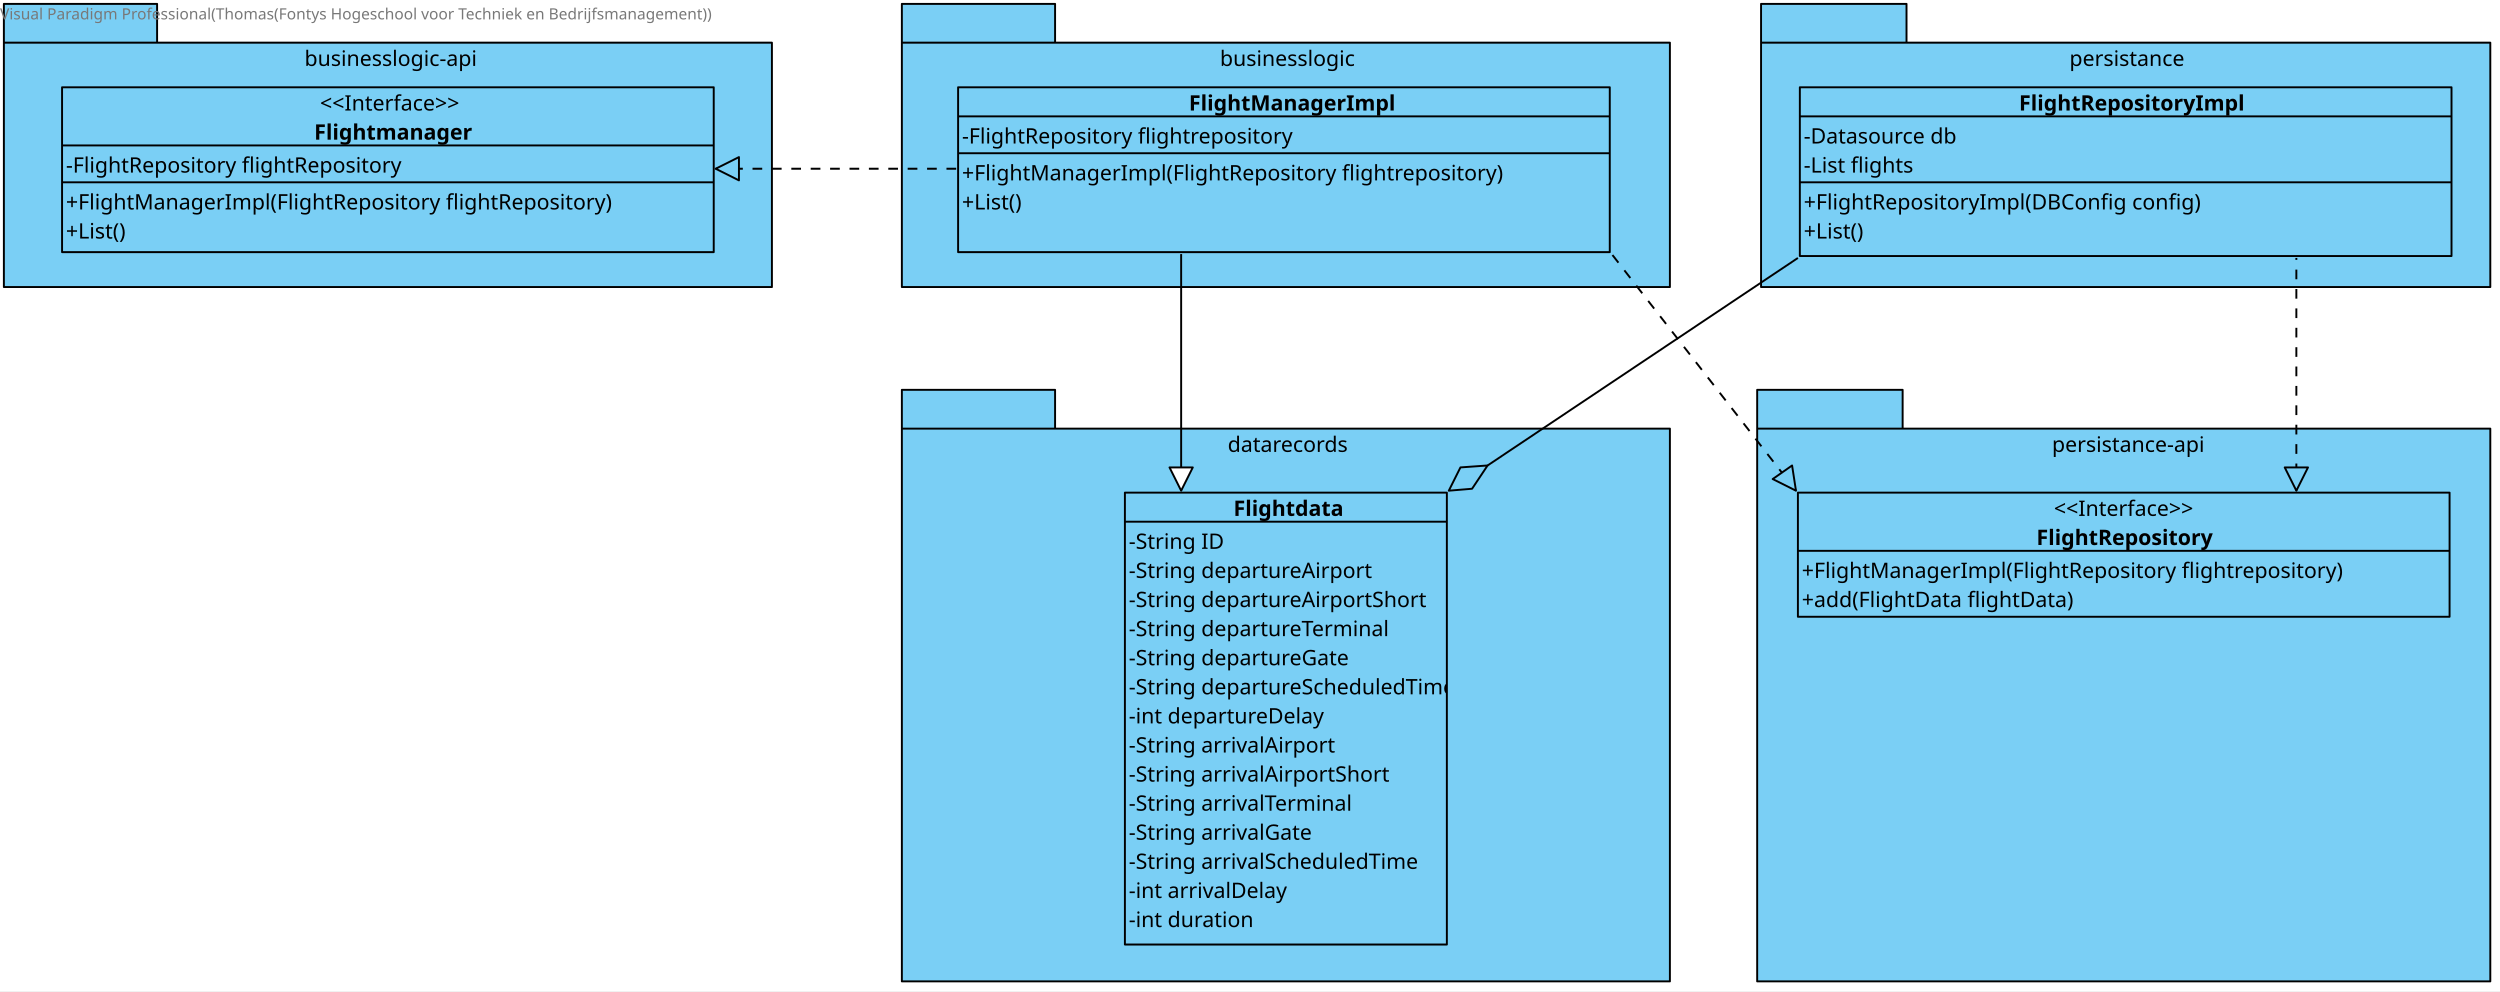
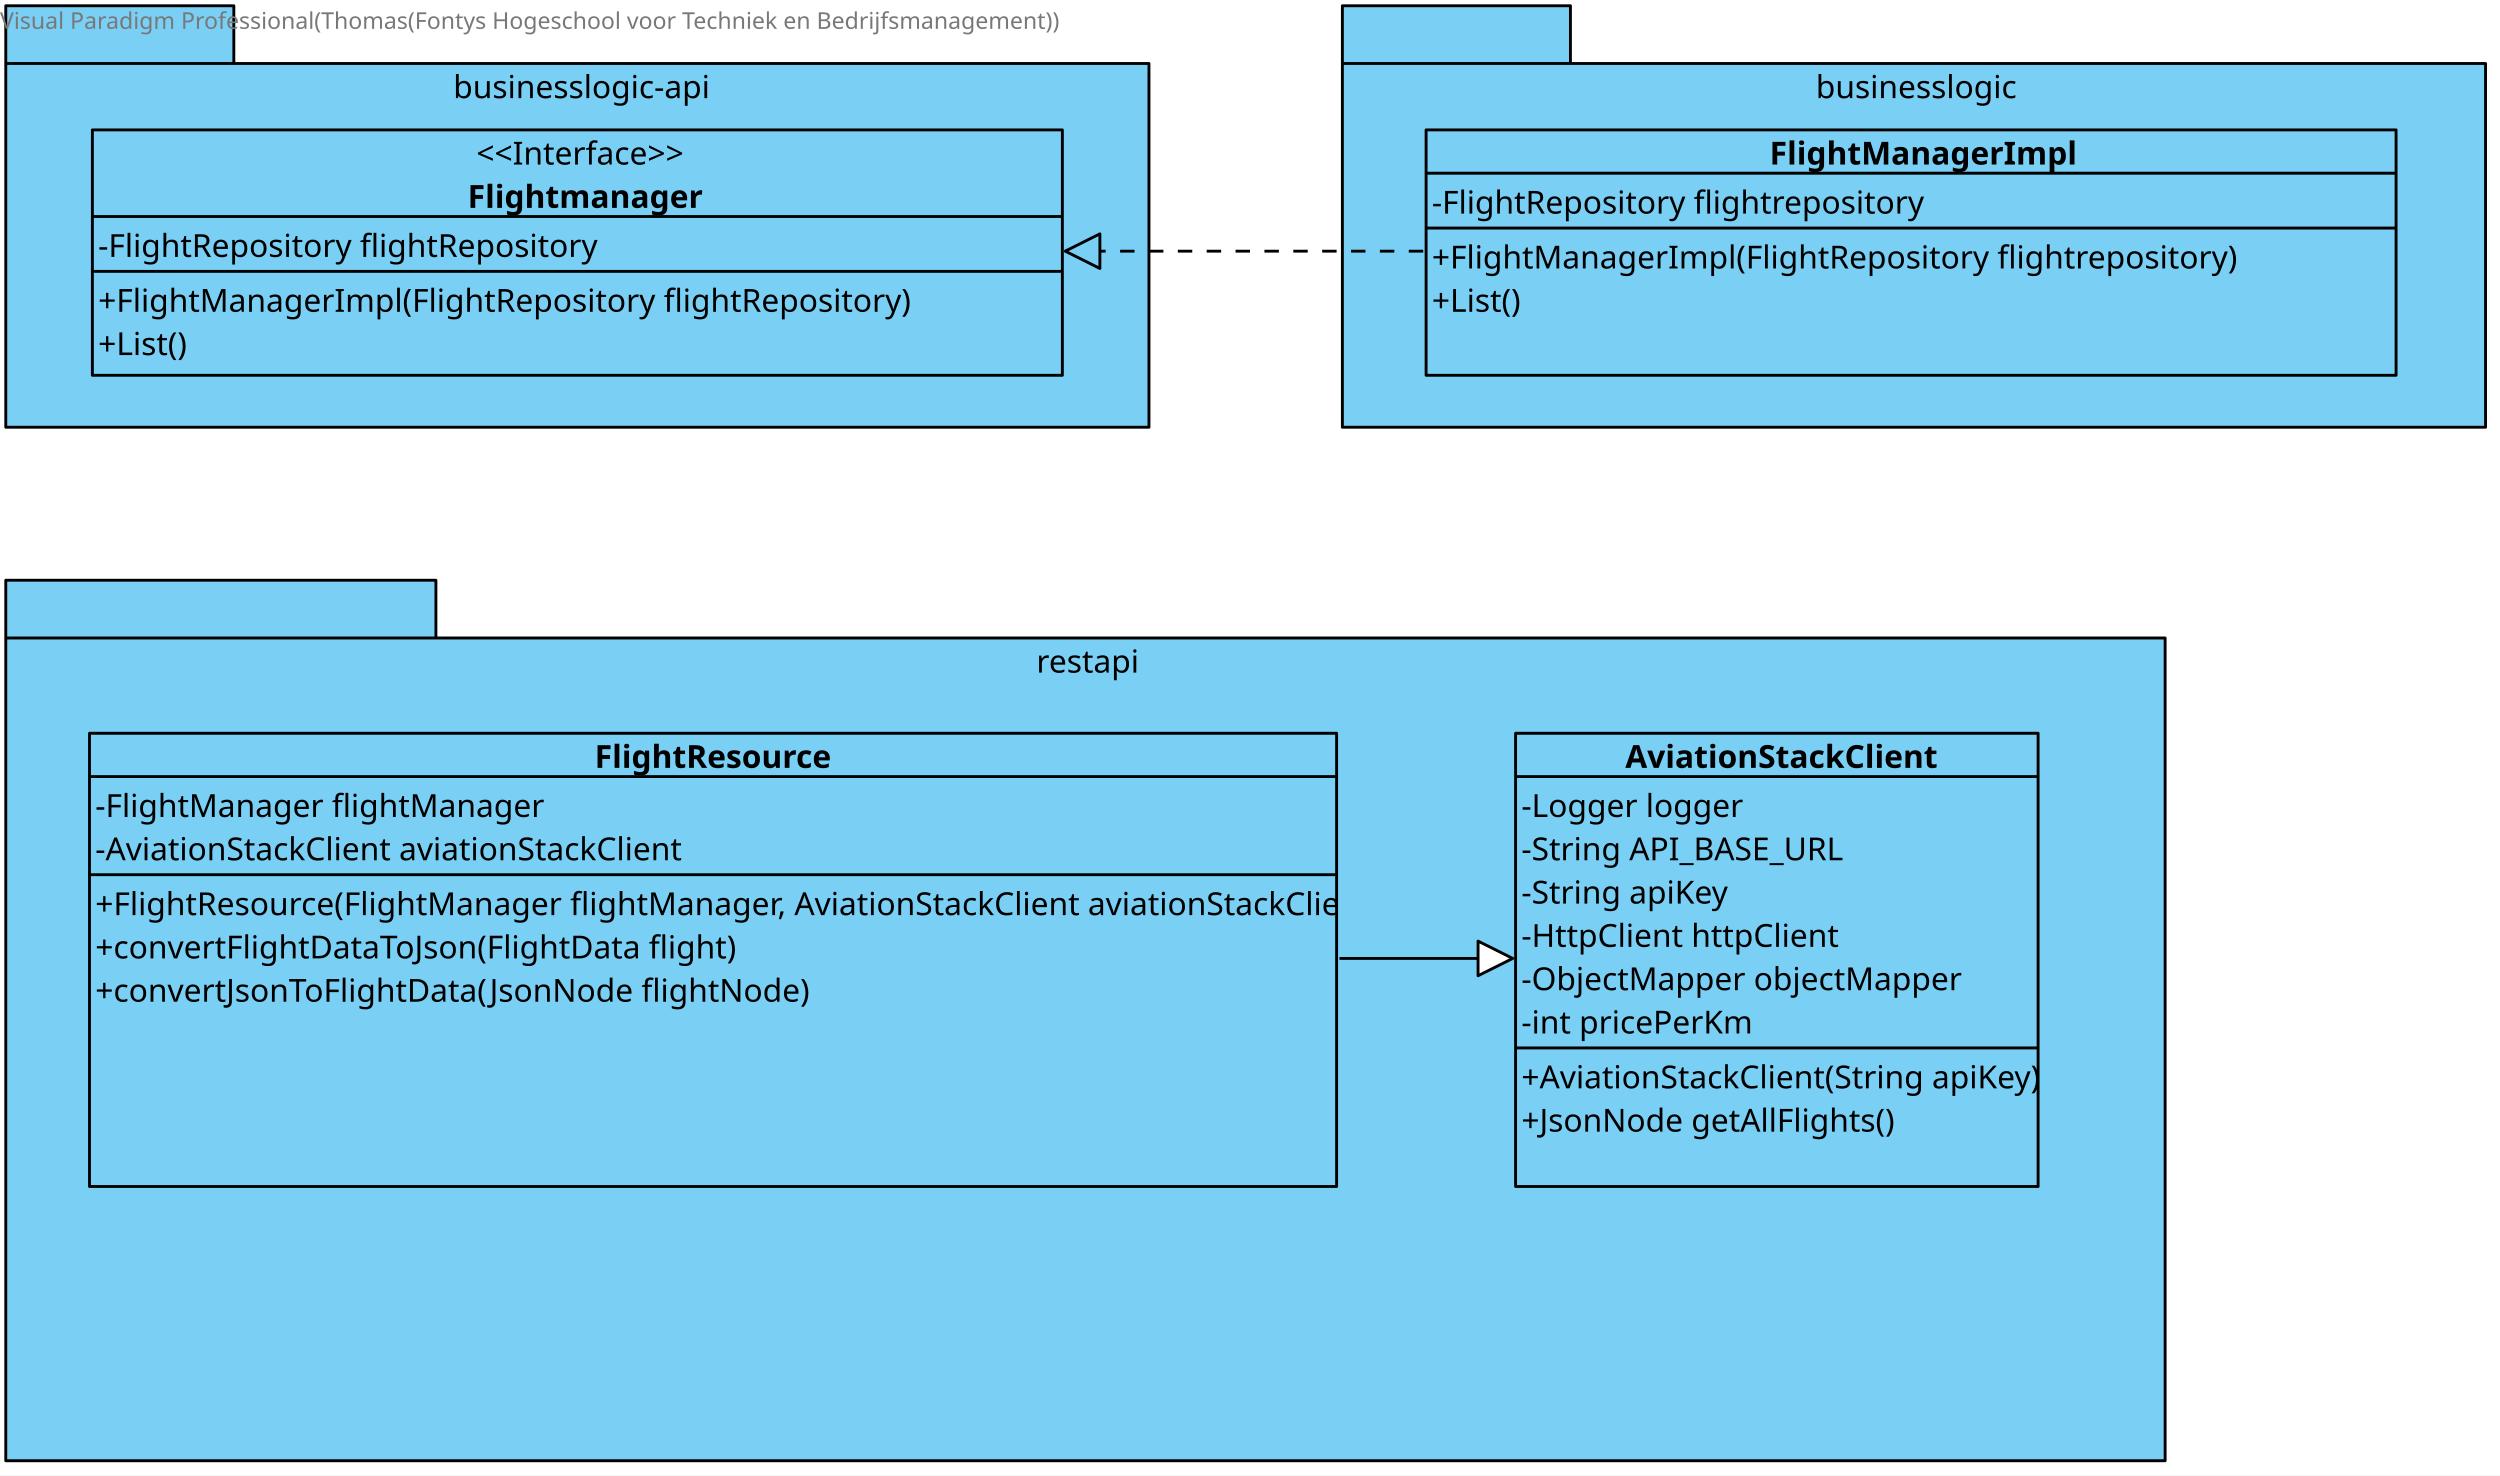
- <svg xmlns="http://www.w3.org/2000/svg" fill-opacity="0" color-rendering="auto" color-interpolation="auto" text-rendering="auto" stroke="rgb(0,0,0)" stroke-linecap="square" width="1289" stroke-miterlimit="10" shape-rendering="auto" stroke-opacity="0" fill="rgb(0,0,0)" stroke-dasharray="none" font-weight="normal" stroke-width="1" height="511" font-family="'Dialog'" font-style="normal" stroke-linejoin="miter" font-size="12px" stroke-dashoffset="0" image-rendering="auto">
+ <svg xmlns="http://www.w3.org/2000/svg" fill-opacity="0" color-rendering="auto" color-interpolation="auto" text-rendering="auto" stroke="rgb(0,0,0)" stroke-linecap="square" width="866" stroke-miterlimit="10" shape-rendering="auto" stroke-opacity="0" fill="rgb(0,0,0)" stroke-dasharray="none" font-weight="normal" stroke-width="1" height="511" font-family="'Dialog'" font-style="normal" stroke-linejoin="miter" font-size="12px" stroke-dashoffset="0" image-rendering="auto">
  <defs id="genericDefs" />
  <g>
    <defs id="defs1">
      <clipPath clipPathUnits="userSpaceOnUse" id="clipPath1">
        <path d="M-7 -7 L408 -7 L408 158 L-7 158 L-7 -7 Z" />
      </clipPath>
      <clipPath clipPathUnits="userSpaceOnUse" id="clipPath2">
        <path d="M0 0 L0 127 L397 127 L397 0 Z" />
      </clipPath>
      <clipPath clipPathUnits="userSpaceOnUse" id="clipPath3">
-         <path d="M-7 -7 L408 -7 L408 317 L-7 317 L-7 -7 Z" />
+         <path d="M-7 -7 L347 -7 L347 96 L-7 96 L-7 -7 Z" />
      </clipPath>
      <clipPath clipPathUnits="userSpaceOnUse" id="clipPath4">
-         <path d="M0 0 L0 286 L397 286 L397 0 Z" />
+         <path d="M0 0 L0 70 L336 70 L336 0 Z" />
      </clipPath>
      <clipPath clipPathUnits="userSpaceOnUse" id="clipPath5">
-         <path d="M-7 -7 L177 -7 L177 244 L-7 244 L-7 -7 Z" />
+         <path d="M0 0 L0 15 L336 15 L336 0 Z" />
      </clipPath>
      <clipPath clipPathUnits="userSpaceOnUse" id="clipPath6">
-         <path d="M0 0 L0 218 L166 218 L166 0 Z" />
+         <path d="M0 0 L0 55 L336 55 L336 0 Z" />
      </clipPath>
      <clipPath clipPathUnits="userSpaceOnUse" id="clipPath7">
-         <path d="M0 0 L0 15 L166 15 L166 0 Z" />
+         <path d="M0 0 L0 30 L336 30 L336 0 Z" />
      </clipPath>
      <clipPath clipPathUnits="userSpaceOnUse" id="clipPath8">
-         <path d="M-7 -7 L388 -7 L388 158 L-7 158 L-7 -7 Z" />
+         <path d="M-7 -7 L760 -7 L760 317 L-7 317 L-7 -7 Z" />
      </clipPath>
      <clipPath clipPathUnits="userSpaceOnUse" id="clipPath9">
-         <path d="M0 0 L0 127 L377 127 L377 0 Z" />
+         <path d="M0 0 L0 286 L749 286 L749 0 Z" />
      </clipPath>
      <clipPath clipPathUnits="userSpaceOnUse" id="clipPath10">
-         <path d="M-7 -7 L347 -7 L347 98 L-7 98 L-7 -7 Z" />
+         <path d="M-7 -7 L443 -7 L443 168 L-7 168 L-7 -7 Z" />
      </clipPath>
      <clipPath clipPathUnits="userSpaceOnUse" id="clipPath11">
-         <path d="M0 0 L0 72 L336 72 L336 0 Z" />
+         <path d="M0 0 L0 142 L432 142 L432 0 Z" />
      </clipPath>
      <clipPath clipPathUnits="userSpaceOnUse" id="clipPath12">
-         <path d="M0 0 L0 15 L336 15 L336 0 Z" />
+         <path d="M0 0 L0 15 L432 15 L432 0 Z" />
      </clipPath>
      <clipPath clipPathUnits="userSpaceOnUse" id="clipPath13">
-         <path d="M-7 -7 L347 -7 L347 96 L-7 96 L-7 -7 Z" />
+         <path d="M-7 -7 L192 -7 L192 168 L-7 168 L-7 -7 Z" />
      </clipPath>
      <clipPath clipPathUnits="userSpaceOnUse" id="clipPath14">
-         <path d="M0 0 L0 70 L336 70 L336 0 Z" />
+         <path d="M0 0 L0 142 L181 142 L181 0 Z" />
      </clipPath>
      <clipPath clipPathUnits="userSpaceOnUse" id="clipPath15">
-         <path d="M-7 -7 L390 -7 L390 317 L-7 317 L-7 -7 Z" />
+         <path d="M0 0 L0 15 L181 15 L181 0 Z" />
      </clipPath>
      <clipPath clipPathUnits="userSpaceOnUse" id="clipPath16">
-         <path d="M0 0 L0 286 L379 286 L379 0 Z" />
+         <path d="M0 0 L228 0 L228 104 L0 104 L0 0 Z" />
      </clipPath>
      <clipPath clipPathUnits="userSpaceOnUse" id="clipPath17">
-         <path d="M-7 -7 L347 -7 L347 75 L-7 75 L-7 -7 Z" />
+         <path d="M0 0 L0 104 L228 104 L228 0 Z" />
      </clipPath>
      <clipPath clipPathUnits="userSpaceOnUse" id="clipPath18">
-         <path d="M0 0 L0 34 L336 34 L336 0 Z" />
+         <path d="M0 0 L164 0 L164 104 L0 104 L0 0 Z" />
      </clipPath>
      <clipPath clipPathUnits="userSpaceOnUse" id="clipPath19">
-         <path d="M0 0 L0 30 L336 30 L336 0 Z" />
-       </clipPath>
-       <clipPath clipPathUnits="userSpaceOnUse" id="clipPath20">
-         <path d="M0 0 L0 55 L336 55 L336 0 Z" />
-       </clipPath>
-       <clipPath clipPathUnits="userSpaceOnUse" id="clipPath21">
-         <path d="M0 0 L199 0 L199 226 L0 226 L0 0 Z" />
-       </clipPath>
-       <clipPath clipPathUnits="userSpaceOnUse" id="clipPath22">
-         <path d="M0 0 L0 226 L199 226 L199 0 Z" />
-       </clipPath>
-       <clipPath clipPathUnits="userSpaceOnUse" id="clipPath23">
-         <path d="M0 0 L104 0 L104 226 L0 226 L0 0 Z" />
-       </clipPath>
-       <clipPath clipPathUnits="userSpaceOnUse" id="clipPath24">
-         <path d="M0 0 L0 226 L104 226 L104 0 Z" />
-       </clipPath>
-       <clipPath clipPathUnits="userSpaceOnUse" id="clipPath25">
-         <path d="M0 0 L284 0 L284 224 L0 224 L0 0 Z" />
-       </clipPath>
-       <clipPath clipPathUnits="userSpaceOnUse" id="clipPath26">
-         <path d="M0 0 L0 224 L284 224 L284 0 Z" />
-       </clipPath>
-       <clipPath clipPathUnits="userSpaceOnUse" id="clipPath27">
-         <path d="M0 0 L104 0 L104 224 L0 224 L0 0 Z" />
-       </clipPath>
-       <clipPath clipPathUnits="userSpaceOnUse" id="clipPath28">
-         <path d="M0 0 L0 224 L104 224 L104 0 Z" />
-       </clipPath>
-       <clipPath clipPathUnits="userSpaceOnUse" id="clipPath29">
-         <path d="M0 0 L228 0 L228 104 L0 104 L0 0 Z" />
-       </clipPath>
-       <clipPath clipPathUnits="userSpaceOnUse" id="clipPath30">
-         <path d="M0 0 L0 104 L228 104 L228 0 Z" />
+         <path d="M0 0 L0 104 L164 104 L164 0 Z" />
      </clipPath>
    </defs>
    <g fill="white" text-rendering="geometricPrecision" fill-opacity="1" stroke-opacity="1" stroke="white">
-       <rect x="0" width="1289" height="511" y="0" stroke="none" />
+       <rect x="0" width="866" height="511" y="0" stroke="none" />
    </g>
    <g font-size="11px" transform="translate(465,2)" fill-opacity="1" fill="rgb(122,207,245)" text-rendering="geometricPrecision" image-rendering="optimizeQuality" font-family="sans-serif" stroke="rgb(122,207,245)" stroke-opacity="1">
      <rect x="0" width="79" height="20" y="0" clip-path="url(#clipPath1)" stroke="none" />
      <rect x="0" width="396" height="126" y="20" clip-path="url(#clipPath1)" stroke="none" />
    </g>
    <g stroke-linecap="butt" font-size="11px" transform="translate(465,2)" fill-opacity="1" fill="black" text-rendering="geometricPrecision" image-rendering="optimizeQuality" font-family="sans-serif" stroke-linejoin="round" stroke="black" stroke-opacity="1" stroke-miterlimit="0">
      <path fill="none" d="M0 20 L396 20 L396 146 L0 146 L0 0 L79 0 L79 20" clip-path="url(#clipPath1)" />
    </g>
    <g font-size="11px" transform="translate(465,22)" fill-opacity="1" fill="black" text-rendering="geometricPrecision" image-rendering="optimizeQuality" font-family="sans-serif" stroke="black" stroke-opacity="1">
      <text x="164" xml:space="preserve" y="12" clip-path="url(#clipPath2)" stroke="none">businesslogic</text>
    </g>
-     <g font-size="11px" transform="translate(465,201)" fill-opacity="1" fill="rgb(122,207,245)" text-rendering="geometricPrecision" image-rendering="optimizeQuality" font-family="sans-serif" stroke="rgb(122,207,245)" stroke-opacity="1">
-       <rect x="0" width="79" height="20" y="0" clip-path="url(#clipPath3)" stroke="none" />
-       <rect x="0" width="396" height="285" y="20" clip-path="url(#clipPath3)" stroke="none" />
-     </g>
-     <g stroke-linecap="butt" font-size="11px" transform="translate(465,201)" fill-opacity="1" fill="black" text-rendering="geometricPrecision" image-rendering="optimizeQuality" font-family="sans-serif" stroke-linejoin="round" stroke="black" stroke-opacity="1" stroke-miterlimit="0">
-       <path fill="none" d="M0 20 L396 20 L396 305 L0 305 L0 0 L79 0 L79 20" clip-path="url(#clipPath3)" />
-     </g>
-     <g font-size="11px" transform="translate(465,221)" fill-opacity="1" fill="black" text-rendering="geometricPrecision" image-rendering="optimizeQuality" font-family="sans-serif" stroke="black" stroke-opacity="1">
-       <text x="168" xml:space="preserve" y="12" clip-path="url(#clipPath4)" stroke="none">datarecords</text>
-     </g>
-     <g font-size="11px" transform="translate(580,254)" fill-opacity="1" fill="rgb(122,207,245)" text-rendering="geometricPrecision" image-rendering="optimizeQuality" font-family="sans-serif" stroke="rgb(122,207,245)" font-weight="bold" stroke-opacity="1">
-       <rect x="0" width="166" height="233" y="0" clip-path="url(#clipPath5)" stroke="none" />
-     </g>
-     <g fill-opacity="1" text-rendering="geometricPrecision" stroke="black" stroke-linecap="butt" transform="translate(580,254)" stroke-miterlimit="0" stroke-opacity="1" fill="black" font-weight="bold" font-family="sans-serif" stroke-linejoin="round" font-size="11px" image-rendering="optimizeQuality">
-       <rect fill="none" x="0" width="166" height="233" y="0" clip-path="url(#clipPath5)" />
-       <line y2="15" fill="none" x1="0" clip-path="url(#clipPath5)" x2="166" y1="15" />
-     </g>
-     <g font-size="11px" transform="matrix(1,0,0,1,580,269)" fill-opacity="1" fill="black" text-rendering="geometricPrecision" image-rendering="optimizeQuality" font-family="sans-serif" stroke="black" stroke-opacity="1">
-       <text x="2" xml:space="preserve" y="14" clip-path="url(#clipPath6)" stroke="none">-String ID</text>
-     </g>
-     <g font-size="11px" transform="matrix(1,0,0,1,580,269)" fill-opacity="1" fill="black" text-rendering="geometricPrecision" image-rendering="optimizeQuality" font-family="sans-serif" stroke="black" stroke-opacity="1">
-       <text x="2" xml:space="preserve" y="29" clip-path="url(#clipPath6)" stroke="none">-String departureAirport</text>
-     </g>
-     <g font-size="11px" transform="matrix(1,0,0,1,580,269)" fill-opacity="1" fill="black" text-rendering="geometricPrecision" image-rendering="optimizeQuality" font-family="sans-serif" stroke="black" stroke-opacity="1">
-       <text x="2" xml:space="preserve" y="44" clip-path="url(#clipPath6)" stroke="none">-String departureAirportShort</text>
-     </g>
-     <g font-size="11px" transform="matrix(1,0,0,1,580,269)" fill-opacity="1" fill="black" text-rendering="geometricPrecision" image-rendering="optimizeQuality" font-family="sans-serif" stroke="black" stroke-opacity="1">
-       <text x="2" xml:space="preserve" y="59" clip-path="url(#clipPath6)" stroke="none">-String departureTerminal</text>
-     </g>
-     <g font-size="11px" transform="matrix(1,0,0,1,580,269)" fill-opacity="1" fill="black" text-rendering="geometricPrecision" image-rendering="optimizeQuality" font-family="sans-serif" stroke="black" stroke-opacity="1">
-       <text x="2" xml:space="preserve" y="74" clip-path="url(#clipPath6)" stroke="none">-String departureGate</text>
-     </g>
-     <g font-size="11px" transform="matrix(1,0,0,1,580,269)" fill-opacity="1" fill="black" text-rendering="geometricPrecision" image-rendering="optimizeQuality" font-family="sans-serif" stroke="black" stroke-opacity="1">
-       <text x="2" xml:space="preserve" y="89" clip-path="url(#clipPath6)" stroke="none">-String departureScheduledTime</text>
-     </g>
-     <g font-size="11px" transform="matrix(1,0,0,1,580,269)" fill-opacity="1" fill="black" text-rendering="geometricPrecision" image-rendering="optimizeQuality" font-family="sans-serif" stroke="black" stroke-opacity="1">
-       <text x="2" xml:space="preserve" y="104" clip-path="url(#clipPath6)" stroke="none">-int departureDelay</text>
-     </g>
-     <g font-size="11px" transform="matrix(1,0,0,1,580,269)" fill-opacity="1" fill="black" text-rendering="geometricPrecision" image-rendering="optimizeQuality" font-family="sans-serif" stroke="black" stroke-opacity="1">
-       <text x="2" xml:space="preserve" y="119" clip-path="url(#clipPath6)" stroke="none">-String arrivalAirport</text>
-     </g>
-     <g font-size="11px" transform="matrix(1,0,0,1,580,269)" fill-opacity="1" fill="black" text-rendering="geometricPrecision" image-rendering="optimizeQuality" font-family="sans-serif" stroke="black" stroke-opacity="1">
-       <text x="2" xml:space="preserve" y="134" clip-path="url(#clipPath6)" stroke="none">-String arrivalAirportShort</text>
-     </g>
-     <g font-size="11px" transform="matrix(1,0,0,1,580,269)" fill-opacity="1" fill="black" text-rendering="geometricPrecision" image-rendering="optimizeQuality" font-family="sans-serif" stroke="black" stroke-opacity="1">
-       <text x="2" xml:space="preserve" y="149" clip-path="url(#clipPath6)" stroke="none">-String arrivalTerminal</text>
-     </g>
-     <g font-size="11px" transform="matrix(1,0,0,1,580,269)" fill-opacity="1" fill="black" text-rendering="geometricPrecision" image-rendering="optimizeQuality" font-family="sans-serif" stroke="black" stroke-opacity="1">
-       <text x="2" xml:space="preserve" y="164" clip-path="url(#clipPath6)" stroke="none">-String arrivalGate</text>
-     </g>
-     <g font-size="11px" transform="matrix(1,0,0,1,580,269)" fill-opacity="1" fill="black" text-rendering="geometricPrecision" image-rendering="optimizeQuality" font-family="sans-serif" stroke="black" stroke-opacity="1">
-       <text x="2" xml:space="preserve" y="179" clip-path="url(#clipPath6)" stroke="none">-String arrivalScheduledTime</text>
-     </g>
-     <g font-size="11px" transform="matrix(1,0,0,1,580,269)" fill-opacity="1" fill="black" text-rendering="geometricPrecision" image-rendering="optimizeQuality" font-family="sans-serif" stroke="black" stroke-opacity="1">
-       <text x="2" xml:space="preserve" y="194" clip-path="url(#clipPath6)" stroke="none">-int arrivalDelay</text>
-     </g>
-     <g font-size="11px" transform="matrix(1,0,0,1,580,269)" fill-opacity="1" fill="black" text-rendering="geometricPrecision" image-rendering="optimizeQuality" font-family="sans-serif" stroke="black" stroke-opacity="1">
-       <text x="2" xml:space="preserve" y="209" clip-path="url(#clipPath6)" stroke="none">-int duration</text>
-     </g>
-     <g font-size="11px" transform="translate(580,254)" fill-opacity="1" fill="black" text-rendering="geometricPrecision" image-rendering="optimizeQuality" font-family="sans-serif" stroke="black" font-weight="bold" stroke-opacity="1">
-       <text x="56" xml:space="preserve" y="12" clip-path="url(#clipPath7)" stroke="none">Flightdata</text>
-     </g>
-     <g font-size="11px" transform="translate(908,2)" fill-opacity="1" fill="rgb(122,207,245)" text-rendering="geometricPrecision" image-rendering="optimizeQuality" font-family="sans-serif" stroke="rgb(122,207,245)" stroke-opacity="1">
-       <rect x="0" width="75" height="20" y="0" clip-path="url(#clipPath8)" stroke="none" />
-       <rect x="0" width="376" height="126" y="20" clip-path="url(#clipPath8)" stroke="none" />
-     </g>
-     <g stroke-linecap="butt" font-size="11px" transform="translate(908,2)" fill-opacity="1" fill="black" text-rendering="geometricPrecision" image-rendering="optimizeQuality" font-family="sans-serif" stroke-linejoin="round" stroke="black" stroke-opacity="1" stroke-miterlimit="0">
-       <path fill="none" d="M0 20 L376 20 L376 146 L0 146 L0 0 L75 0 L75 20" clip-path="url(#clipPath8)" />
-     </g>
-     <g font-size="11px" transform="translate(908,22)" fill-opacity="1" fill="black" text-rendering="geometricPrecision" image-rendering="optimizeQuality" font-family="sans-serif" stroke="black" stroke-opacity="1">
-       <text x="159" xml:space="preserve" y="12" clip-path="url(#clipPath9)" stroke="none">persistance</text>
-     </g>
-     <g font-size="11px" transform="translate(928,45)" fill-opacity="1" fill="rgb(122,207,245)" text-rendering="geometricPrecision" image-rendering="optimizeQuality" font-family="sans-serif" stroke="rgb(122,207,245)" font-weight="bold" stroke-opacity="1">
-       <rect x="0" width="336" height="87" y="0" clip-path="url(#clipPath10)" stroke="none" />
-     </g>
-     <g fill-opacity="1" text-rendering="geometricPrecision" stroke="black" stroke-linecap="butt" transform="translate(928,45)" stroke-miterlimit="0" stroke-opacity="1" fill="black" font-weight="bold" font-family="sans-serif" stroke-linejoin="round" font-size="11px" image-rendering="optimizeQuality">
-       <rect fill="none" x="0" width="336" height="87" y="0" clip-path="url(#clipPath10)" />
-       <line y2="15" fill="none" x1="0" clip-path="url(#clipPath10)" x2="336" y1="15" />
-     </g>
-     <g font-size="11px" transform="matrix(1,0,0,1,928,60)" fill-opacity="1" fill="black" text-rendering="geometricPrecision" image-rendering="optimizeQuality" font-family="sans-serif" stroke="black" stroke-opacity="1">
-       <text x="2" xml:space="preserve" y="14" clip-path="url(#clipPath11)" stroke="none">-Datasource db</text>
-     </g>
-     <g font-size="11px" transform="matrix(1,0,0,1,928,60)" fill-opacity="1" fill="black" text-rendering="geometricPrecision" image-rendering="optimizeQuality" font-family="sans-serif" stroke="black" stroke-opacity="1">
-       <text x="2" xml:space="preserve" y="29" clip-path="url(#clipPath11)" stroke="none">-List flights</text>
-       <line stroke-linecap="butt" clip-path="url(#clipPath11)" fill="none" x1="0" x2="336" y1="34" y2="34" stroke-linejoin="bevel" stroke-miterlimit="0" />
-     </g>
-     <g font-size="11px" transform="matrix(1,0,0,1,928,60)" fill-opacity="1" fill="black" text-rendering="geometricPrecision" image-rendering="optimizeQuality" font-family="sans-serif" stroke="black" stroke-opacity="1">
-       <text x="2" xml:space="preserve" y="48" clip-path="url(#clipPath11)" stroke="none">+FlightRepositoryImpl(DBConfig config)</text>
-     </g>
-     <g font-size="11px" transform="matrix(1,0,0,1,928,60)" fill-opacity="1" fill="black" text-rendering="geometricPrecision" image-rendering="optimizeQuality" font-family="sans-serif" stroke="black" stroke-opacity="1">
-       <text x="2" xml:space="preserve" y="63" clip-path="url(#clipPath11)" stroke="none">+List()</text>
-     </g>
-     <g font-size="11px" transform="translate(928,45)" fill-opacity="1" fill="black" text-rendering="geometricPrecision" image-rendering="optimizeQuality" font-family="sans-serif" stroke="black" font-weight="bold" stroke-opacity="1">
-       <text x="113" xml:space="preserve" y="12" clip-path="url(#clipPath12)" stroke="none">FlightRepositoryImpl</text>
-     </g>
    <g font-size="11px" transform="translate(494,45)" fill-opacity="1" fill="rgb(122,207,245)" text-rendering="geometricPrecision" image-rendering="optimizeQuality" font-family="sans-serif" stroke="rgb(122,207,245)" font-weight="bold" stroke-opacity="1">
-       <rect x="0" width="336" height="85" y="0" clip-path="url(#clipPath13)" stroke="none" />
+       <rect x="0" width="336" height="85" y="0" clip-path="url(#clipPath3)" stroke="none" />
    </g>
    <g fill-opacity="1" text-rendering="geometricPrecision" stroke="black" stroke-linecap="butt" transform="translate(494,45)" stroke-miterlimit="0" stroke-opacity="1" fill="black" font-weight="bold" font-family="sans-serif" stroke-linejoin="round" font-size="11px" image-rendering="optimizeQuality">
-       <rect fill="none" x="0" width="336" height="85" y="0" clip-path="url(#clipPath13)" />
-       <line y2="15" fill="none" x1="0" clip-path="url(#clipPath13)" x2="336" y1="15" />
+       <rect fill="none" x="0" width="336" height="85" y="0" clip-path="url(#clipPath3)" />
+       <line y2="15" fill="none" x1="0" clip-path="url(#clipPath3)" x2="336" y1="15" />
    </g>
    <g font-size="11px" transform="matrix(1,0,0,1,494,60)" fill-opacity="1" fill="black" text-rendering="geometricPrecision" image-rendering="optimizeQuality" font-family="sans-serif" stroke="black" stroke-opacity="1">
-       <text x="2" xml:space="preserve" y="14" clip-path="url(#clipPath14)" stroke="none">-FlightRepository flightrepository</text>
+       <text x="2" xml:space="preserve" y="14" clip-path="url(#clipPath4)" stroke="none">-FlightRepository flightrepository</text>
    </g>
    <g stroke-linecap="butt" font-size="11px" transform="matrix(1,0,0,1,494,60)" fill-opacity="1" fill="black" text-rendering="geometricPrecision" image-rendering="optimizeQuality" font-family="sans-serif" stroke-linejoin="bevel" stroke="black" stroke-opacity="1" stroke-miterlimit="0">
-       <line y2="19" fill="none" x1="0" clip-path="url(#clipPath14)" x2="336" y1="19" />
+       <line y2="19" fill="none" x1="0" clip-path="url(#clipPath4)" x2="336" y1="19" />
    </g>
    <g font-size="11px" transform="matrix(1,0,0,1,494,60)" fill-opacity="1" fill="black" text-rendering="geometricPrecision" image-rendering="optimizeQuality" font-family="sans-serif" stroke="black" stroke-opacity="1">
-       <text x="2" xml:space="preserve" y="33" clip-path="url(#clipPath14)" stroke="none">+FlightManagerImpl(FlightRepository flightrepository)</text>
+       <text x="2" xml:space="preserve" y="33" clip-path="url(#clipPath4)" stroke="none">+FlightManagerImpl(FlightRepository flightrepository)</text>
    </g>
    <g font-size="11px" transform="matrix(1,0,0,1,494,60)" fill-opacity="1" fill="black" text-rendering="geometricPrecision" image-rendering="optimizeQuality" font-family="sans-serif" stroke="black" stroke-opacity="1">
-       <text x="2" xml:space="preserve" y="48" clip-path="url(#clipPath14)" stroke="none">+List()</text>
+       <text x="2" xml:space="preserve" y="48" clip-path="url(#clipPath4)" stroke="none">+List()</text>
    </g>
    <g font-size="11px" transform="translate(494,45)" fill-opacity="1" fill="black" text-rendering="geometricPrecision" image-rendering="optimizeQuality" font-family="sans-serif" stroke="black" font-weight="bold" stroke-opacity="1">
-       <text x="119" xml:space="preserve" y="12" clip-path="url(#clipPath12)" stroke="none">FlightManagerImpl</text>
-     </g>
-     <g font-size="11px" transform="translate(906,201)" fill-opacity="1" fill="rgb(122,207,245)" text-rendering="geometricPrecision" image-rendering="optimizeQuality" font-family="sans-serif" stroke="rgb(122,207,245)" stroke-opacity="1">
-       <rect x="0" width="75" height="20" y="0" clip-path="url(#clipPath15)" stroke="none" />
-       <rect x="0" width="378" height="285" y="20" clip-path="url(#clipPath15)" stroke="none" />
-     </g>
-     <g stroke-linecap="butt" font-size="11px" transform="translate(906,201)" fill-opacity="1" fill="black" text-rendering="geometricPrecision" image-rendering="optimizeQuality" font-family="sans-serif" stroke-linejoin="round" stroke="black" stroke-opacity="1" stroke-miterlimit="0">
-       <path fill="none" d="M0 20 L378 20 L378 305 L0 305 L0 0 L75 0 L75 20" clip-path="url(#clipPath15)" />
-     </g>
-     <g font-size="11px" transform="translate(906,221)" fill-opacity="1" fill="black" text-rendering="geometricPrecision" image-rendering="optimizeQuality" font-family="sans-serif" stroke="black" stroke-opacity="1">
-       <text x="152" xml:space="preserve" y="12" clip-path="url(#clipPath16)" stroke="none">persistance-api</text>
-     </g>
-     <g font-size="11px" transform="translate(927,254)" fill-opacity="1" fill="rgb(122,207,245)" text-rendering="geometricPrecision" image-rendering="optimizeQuality" font-family="sans-serif" stroke="rgb(122,207,245)" font-weight="bold" stroke-opacity="1">
-       <rect x="0" width="336" height="64" y="0" clip-path="url(#clipPath17)" stroke="none" />
-     </g>
-     <g fill-opacity="1" text-rendering="geometricPrecision" stroke="black" stroke-linecap="butt" transform="translate(927,254)" stroke-miterlimit="0" stroke-opacity="1" fill="black" font-weight="bold" font-family="sans-serif" stroke-linejoin="round" font-size="11px" image-rendering="optimizeQuality">
-       <rect fill="none" x="0" width="336" height="64" y="0" clip-path="url(#clipPath17)" />
-       <line y2="30" fill="none" x1="0" clip-path="url(#clipPath17)" x2="336" y1="30" />
-     </g>
-     <g font-size="11px" transform="matrix(1,0,0,1,927,284)" fill-opacity="1" fill="black" text-rendering="geometricPrecision" image-rendering="optimizeQuality" font-family="sans-serif" stroke="black" stroke-opacity="1">
-       <text x="2" xml:space="preserve" y="14" clip-path="url(#clipPath18)" stroke="none">+FlightManagerImpl(FlightRepository flightrepository)</text>
-     </g>
-     <g font-size="11px" transform="matrix(1,0,0,1,927,284)" fill-opacity="1" fill="black" text-rendering="geometricPrecision" image-rendering="optimizeQuality" font-family="sans-serif" stroke="black" stroke-opacity="1">
-       <text x="2" xml:space="preserve" y="29" clip-path="url(#clipPath18)" stroke="none">+add(FlightData flightData)</text>
-     </g>
-     <g font-size="11px" transform="translate(927,254)" fill-opacity="1" fill="black" text-rendering="geometricPrecision" image-rendering="optimizeQuality" font-family="sans-serif" stroke="black" stroke-opacity="1">
-       <text x="132" xml:space="preserve" y="12" clip-path="url(#clipPath19)" stroke="none">&lt;&lt;Interface&gt;&gt;</text>
-       <text x="123" xml:space="preserve" y="27" clip-path="url(#clipPath19)" font-weight="bold" stroke="none">FlightRepository</text>
+       <text x="119" xml:space="preserve" y="12" clip-path="url(#clipPath5)" stroke="none">FlightManagerImpl</text>
    </g>
    <g font-size="11px" transform="translate(2,2)" fill-opacity="1" fill="rgb(122,207,245)" text-rendering="geometricPrecision" image-rendering="optimizeQuality" font-family="sans-serif" stroke="rgb(122,207,245)" stroke-opacity="1">
      <rect x="0" width="79" height="20" y="0" clip-path="url(#clipPath1)" stroke="none" />
      <rect x="0" width="396" height="126" y="20" clip-path="url(#clipPath1)" stroke="none" />
    </g>
    <g stroke-linecap="butt" font-size="11px" transform="translate(2,2)" fill-opacity="1" fill="black" text-rendering="geometricPrecision" image-rendering="optimizeQuality" font-family="sans-serif" stroke-linejoin="round" stroke="black" stroke-opacity="1" stroke-miterlimit="0">
      <path fill="none" d="M0 20 L396 20 L396 146 L0 146 L0 0 L79 0 L79 20" clip-path="url(#clipPath1)" />
    </g>
    <g font-size="11px" transform="translate(2,22)" fill-opacity="1" fill="black" text-rendering="geometricPrecision" image-rendering="optimizeQuality" font-family="sans-serif" stroke="black" stroke-opacity="1">
      <text x="155" xml:space="preserve" y="12" clip-path="url(#clipPath2)" stroke="none">businesslogic-api</text>
    </g>
    <g font-size="11px" transform="translate(32,45)" fill-opacity="1" fill="rgb(122,207,245)" text-rendering="geometricPrecision" image-rendering="optimizeQuality" font-family="sans-serif" stroke="rgb(122,207,245)" font-weight="bold" stroke-opacity="1">
-       <rect x="0" width="336" height="85" y="0" clip-path="url(#clipPath13)" stroke="none" />
+       <rect x="0" width="336" height="85" y="0" clip-path="url(#clipPath3)" stroke="none" />
    </g>
    <g fill-opacity="1" text-rendering="geometricPrecision" stroke="black" stroke-linecap="butt" transform="translate(32,45)" stroke-miterlimit="0" stroke-opacity="1" fill="black" font-weight="bold" font-family="sans-serif" stroke-linejoin="round" font-size="11px" image-rendering="optimizeQuality">
-       <rect fill="none" x="0" width="336" height="85" y="0" clip-path="url(#clipPath13)" />
-       <line y2="30" fill="none" x1="0" clip-path="url(#clipPath13)" x2="336" y1="30" />
+       <rect fill="none" x="0" width="336" height="85" y="0" clip-path="url(#clipPath3)" />
+       <line y2="30" fill="none" x1="0" clip-path="url(#clipPath3)" x2="336" y1="30" />
    </g>
    <g font-size="11px" transform="matrix(1,0,0,1,32,75)" fill-opacity="1" fill="black" text-rendering="geometricPrecision" image-rendering="optimizeQuality" font-family="sans-serif" stroke="black" stroke-opacity="1">
-       <text x="2" xml:space="preserve" y="14" clip-path="url(#clipPath20)" stroke="none">-FlightRepository flightRepository</text>
+       <text x="2" xml:space="preserve" y="14" clip-path="url(#clipPath6)" stroke="none">-FlightRepository flightRepository</text>
    </g>
    <g stroke-linecap="butt" font-size="11px" transform="matrix(1,0,0,1,32,75)" fill-opacity="1" fill="black" text-rendering="geometricPrecision" image-rendering="optimizeQuality" font-family="sans-serif" stroke-linejoin="bevel" stroke="black" stroke-opacity="1" stroke-miterlimit="0">
-       <line y2="19" fill="none" x1="0" clip-path="url(#clipPath20)" x2="336" y1="19" />
+       <line y2="19" fill="none" x1="0" clip-path="url(#clipPath6)" x2="336" y1="19" />
    </g>
    <g font-size="11px" transform="matrix(1,0,0,1,32,75)" fill-opacity="1" fill="black" text-rendering="geometricPrecision" image-rendering="optimizeQuality" font-family="sans-serif" stroke="black" stroke-opacity="1">
-       <text x="2" xml:space="preserve" y="33" clip-path="url(#clipPath20)" stroke="none">+FlightManagerImpl(FlightRepository flightRepository)</text>
+       <text x="2" xml:space="preserve" y="33" clip-path="url(#clipPath6)" stroke="none">+FlightManagerImpl(FlightRepository flightRepository)</text>
    </g>
    <g font-size="11px" transform="matrix(1,0,0,1,32,75)" fill-opacity="1" fill="black" text-rendering="geometricPrecision" image-rendering="optimizeQuality" font-family="sans-serif" stroke="black" stroke-opacity="1">
-       <text x="2" xml:space="preserve" y="48" clip-path="url(#clipPath20)" stroke="none">+List()</text>
+       <text x="2" xml:space="preserve" y="48" clip-path="url(#clipPath6)" stroke="none">+List()</text>
    </g>
    <g font-size="11px" transform="translate(32,45)" fill-opacity="1" fill="black" text-rendering="geometricPrecision" image-rendering="optimizeQuality" font-family="sans-serif" stroke="black" stroke-opacity="1">
-       <text x="133" xml:space="preserve" y="12" clip-path="url(#clipPath19)" stroke="none">&lt;&lt;Interface&gt;&gt;</text>
-       <text x="130" xml:space="preserve" y="27" clip-path="url(#clipPath19)" font-weight="bold" stroke="none">Flightmanager</text>
-     </g>
-     <g fill-opacity="1" text-rendering="geometricPrecision" stroke="black" stroke-linecap="butt" transform="translate(781,81)" stroke-opacity="1" fill="black" stroke-dasharray="5" font-family="sans-serif" stroke-linejoin="round" font-size="11px" stroke-dashoffset="1" image-rendering="optimizeQuality">
-       <line y2="50" fill="none" x1="145" clip-path="url(#clipPath22)" x2="50" y1="172" />
-     </g>
-     <g stroke-linecap="butt" font-size="11px" transform="translate(781,81)" fill-opacity="1" fill="rgb(122,207,245)" text-rendering="geometricPrecision" image-rendering="optimizeQuality" font-family="sans-serif" stroke-linejoin="round" stroke="rgb(122,207,245)" stroke-opacity="1">
-       <polygon points=" 145 172 143 159 133 166" stroke="none" clip-path="url(#clipPath22)" />
-       <polygon fill="none" clip-path="url(#clipPath22)" points=" 145 172 143 159 133 166" stroke="black" />
-     </g>
-     <g stroke-linecap="butt" font-size="11px" transform="translate(559,81)" fill-opacity="1" fill="black" text-rendering="geometricPrecision" image-rendering="optimizeQuality" font-family="sans-serif" stroke-linejoin="round" stroke="black" stroke-opacity="1">
-       <line y2="50" fill="none" x1="50" clip-path="url(#clipPath24)" x2="50" y1="172" />
-       <polygon fill="white" clip-path="url(#clipPath24)" points=" 50 172 56 160 44 160" stroke="none" />
-       <polygon fill="none" points=" 50 172 56 160 44 160" clip-path="url(#clipPath24)" />
-     </g>
-     <g stroke-linecap="butt" font-size="11px" transform="translate(697,83)" fill-opacity="1" fill="black" text-rendering="geometricPrecision" image-rendering="optimizeQuality" font-family="sans-serif" stroke-linejoin="round" stroke="black" stroke-opacity="1">
-       <line y2="50" fill="none" x1="70" clip-path="url(#clipPath26)" x2="230" y1="157" />
-       <polygon fill="none" points=" 50 170 62 169 70 157 56 158" clip-path="url(#clipPath26)" />
-     </g>
-     <g fill-opacity="1" text-rendering="geometricPrecision" stroke="black" stroke-linecap="butt" transform="translate(1134,83)" stroke-opacity="1" fill="black" stroke-dasharray="5" font-family="sans-serif" stroke-linejoin="round" font-size="11px" stroke-dashoffset="1" image-rendering="optimizeQuality">
-       <line y2="50" fill="none" x1="50" clip-path="url(#clipPath28)" x2="50" y1="170" />
-     </g>
-     <g stroke-linecap="butt" font-size="11px" transform="translate(1134,83)" fill-opacity="1" fill="rgb(122,207,245)" text-rendering="geometricPrecision" image-rendering="optimizeQuality" font-family="sans-serif" stroke-linejoin="round" stroke="rgb(122,207,245)" stroke-opacity="1">
-       <polygon points=" 50 170 56 158 44 158" stroke="none" clip-path="url(#clipPath28)" />
-       <polygon fill="none" clip-path="url(#clipPath28)" points=" 50 170 56 158 44 158" stroke="black" />
+       <text x="133" xml:space="preserve" y="12" clip-path="url(#clipPath7)" stroke="none">&lt;&lt;Interface&gt;&gt;</text>
+       <text x="130" xml:space="preserve" y="27" clip-path="url(#clipPath7)" font-weight="bold" stroke="none">Flightmanager</text>
+     </g>
+     <g font-size="11px" transform="translate(2,201)" fill-opacity="1" fill="rgb(122,207,245)" text-rendering="geometricPrecision" image-rendering="optimizeQuality" font-family="sans-serif" stroke="rgb(122,207,245)" stroke-opacity="1">
+       <rect x="0" width="149" height="20" y="0" clip-path="url(#clipPath8)" stroke="none" />
+       <rect x="0" width="748" height="285" y="20" clip-path="url(#clipPath8)" stroke="none" />
+     </g>
+     <g stroke-linecap="butt" font-size="11px" transform="translate(2,201)" fill-opacity="1" fill="black" text-rendering="geometricPrecision" image-rendering="optimizeQuality" font-family="sans-serif" stroke-linejoin="round" stroke="black" stroke-opacity="1" stroke-miterlimit="0">
+       <path fill="none" d="M0 20 L748 20 L748 305 L0 305 L0 0 L149 0 L149 20" clip-path="url(#clipPath8)" />
+     </g>
+     <g font-size="11px" transform="translate(2,221)" fill-opacity="1" fill="black" text-rendering="geometricPrecision" image-rendering="optimizeQuality" font-family="sans-serif" stroke="black" stroke-opacity="1">
+       <text x="357" xml:space="preserve" y="12" clip-path="url(#clipPath9)" stroke="none">restapi</text>
+     </g>
+     <g font-size="11px" transform="translate(31,254)" fill-opacity="1" fill="rgb(122,207,245)" text-rendering="geometricPrecision" image-rendering="optimizeQuality" font-family="sans-serif" stroke="rgb(122,207,245)" font-weight="bold" stroke-opacity="1">
+       <rect x="0" width="432" height="157" y="0" clip-path="url(#clipPath10)" stroke="none" />
+     </g>
+     <g fill-opacity="1" text-rendering="geometricPrecision" stroke="black" stroke-linecap="butt" transform="translate(31,254)" stroke-miterlimit="0" stroke-opacity="1" fill="black" font-weight="bold" font-family="sans-serif" stroke-linejoin="round" font-size="11px" image-rendering="optimizeQuality">
+       <rect fill="none" x="0" width="432" height="157" y="0" clip-path="url(#clipPath10)" />
+       <line y2="15" fill="none" x1="0" clip-path="url(#clipPath10)" x2="432" y1="15" />
+     </g>
+     <g font-size="11px" transform="matrix(1,0,0,1,31,269)" fill-opacity="1" fill="black" text-rendering="geometricPrecision" image-rendering="optimizeQuality" font-family="sans-serif" stroke="black" stroke-opacity="1">
+       <text x="2" xml:space="preserve" y="14" clip-path="url(#clipPath11)" stroke="none">-FlightManager flightManager</text>
+     </g>
+     <g font-size="11px" transform="matrix(1,0,0,1,31,269)" fill-opacity="1" fill="black" text-rendering="geometricPrecision" image-rendering="optimizeQuality" font-family="sans-serif" stroke="black" stroke-opacity="1">
+       <text x="2" xml:space="preserve" y="29" clip-path="url(#clipPath11)" stroke="none">-AviationStackClient aviationStackClient</text>
+       <line stroke-linecap="butt" clip-path="url(#clipPath11)" fill="none" x1="0" x2="432" y1="34" y2="34" stroke-linejoin="bevel" stroke-miterlimit="0" />
+     </g>
+     <g font-size="11px" transform="matrix(1,0,0,1,31,269)" fill-opacity="1" fill="black" text-rendering="geometricPrecision" image-rendering="optimizeQuality" font-family="sans-serif" stroke="black" stroke-opacity="1">
+       <text x="2" xml:space="preserve" y="48" clip-path="url(#clipPath11)" stroke="none">+FlightResource(FlightManager flightManager, AviationStackClient aviationStackClient)</text>
+     </g>
+     <g font-size="11px" transform="matrix(1,0,0,1,31,269)" fill-opacity="1" fill="black" text-rendering="geometricPrecision" image-rendering="optimizeQuality" font-family="sans-serif" stroke="black" stroke-opacity="1">
+       <text x="2" xml:space="preserve" y="63" clip-path="url(#clipPath11)" stroke="none">+convertFlightDataToJson(FlightData flight)</text>
+     </g>
+     <g font-size="11px" transform="matrix(1,0,0,1,31,269)" fill-opacity="1" fill="black" text-rendering="geometricPrecision" image-rendering="optimizeQuality" font-family="sans-serif" stroke="black" stroke-opacity="1">
+       <text x="2" xml:space="preserve" y="78" clip-path="url(#clipPath11)" stroke="none">+convertJsonToFlightData(JsonNode flightNode)</text>
+     </g>
+     <g font-size="11px" transform="translate(31,254)" fill-opacity="1" fill="black" text-rendering="geometricPrecision" image-rendering="optimizeQuality" font-family="sans-serif" stroke="black" font-weight="bold" stroke-opacity="1">
+       <text x="175" xml:space="preserve" y="12" clip-path="url(#clipPath12)" stroke="none">FlightResource</text>
+     </g>
+     <g font-size="11px" transform="translate(525,254)" fill-opacity="1" fill="rgb(122,207,245)" text-rendering="geometricPrecision" image-rendering="optimizeQuality" font-family="sans-serif" stroke="rgb(122,207,245)" font-weight="bold" stroke-opacity="1">
+       <rect x="0" width="181" height="157" y="0" clip-path="url(#clipPath13)" stroke="none" />
+     </g>
+     <g fill-opacity="1" text-rendering="geometricPrecision" stroke="black" stroke-linecap="butt" transform="translate(525,254)" stroke-miterlimit="0" stroke-opacity="1" fill="black" font-weight="bold" font-family="sans-serif" stroke-linejoin="round" font-size="11px" image-rendering="optimizeQuality">
+       <rect fill="none" x="0" width="181" height="157" y="0" clip-path="url(#clipPath13)" />
+       <line y2="15" fill="none" x1="0" clip-path="url(#clipPath13)" x2="181" y1="15" />
+     </g>
+     <g font-size="11px" transform="matrix(1,0,0,1,525,269)" fill-opacity="1" fill="black" text-rendering="geometricPrecision" image-rendering="optimizeQuality" font-family="sans-serif" stroke="black" stroke-opacity="1">
+       <text x="2" xml:space="preserve" y="14" clip-path="url(#clipPath14)" stroke="none">-Logger logger</text>
+     </g>
+     <g font-size="11px" transform="matrix(1,0,0,1,525,269)" fill-opacity="1" fill="black" text-rendering="geometricPrecision" image-rendering="optimizeQuality" font-family="sans-serif" stroke="black" stroke-opacity="1">
+       <text x="2" xml:space="preserve" y="29" clip-path="url(#clipPath14)" stroke="none">-String API_BASE_URL</text>
+     </g>
+     <g font-size="11px" transform="matrix(1,0,0,1,525,269)" fill-opacity="1" fill="black" text-rendering="geometricPrecision" image-rendering="optimizeQuality" font-family="sans-serif" stroke="black" stroke-opacity="1">
+       <text x="2" xml:space="preserve" y="44" clip-path="url(#clipPath14)" stroke="none">-String apiKey</text>
+     </g>
+     <g font-size="11px" transform="matrix(1,0,0,1,525,269)" fill-opacity="1" fill="black" text-rendering="geometricPrecision" image-rendering="optimizeQuality" font-family="sans-serif" stroke="black" stroke-opacity="1">
+       <text x="2" xml:space="preserve" y="59" clip-path="url(#clipPath14)" stroke="none">-HttpClient httpClient</text>
+     </g>
+     <g font-size="11px" transform="matrix(1,0,0,1,525,269)" fill-opacity="1" fill="black" text-rendering="geometricPrecision" image-rendering="optimizeQuality" font-family="sans-serif" stroke="black" stroke-opacity="1">
+       <text x="2" xml:space="preserve" y="74" clip-path="url(#clipPath14)" stroke="none">-ObjectMapper objectMapper</text>
+     </g>
+     <g font-size="11px" transform="matrix(1,0,0,1,525,269)" fill-opacity="1" fill="black" text-rendering="geometricPrecision" image-rendering="optimizeQuality" font-family="sans-serif" stroke="black" stroke-opacity="1">
+       <text x="2" xml:space="preserve" y="89" clip-path="url(#clipPath14)" stroke="none">-int pricePerKm</text>
+       <line stroke-linecap="butt" clip-path="url(#clipPath14)" fill="none" x1="0" x2="181" y1="94" y2="94" stroke-linejoin="bevel" stroke-miterlimit="0" />
+     </g>
+     <g font-size="11px" transform="matrix(1,0,0,1,525,269)" fill-opacity="1" fill="black" text-rendering="geometricPrecision" image-rendering="optimizeQuality" font-family="sans-serif" stroke="black" stroke-opacity="1">
+       <text x="2" xml:space="preserve" y="108" clip-path="url(#clipPath14)" stroke="none">+AviationStackClient(String apiKey)</text>
+     </g>
+     <g font-size="11px" transform="matrix(1,0,0,1,525,269)" fill-opacity="1" fill="black" text-rendering="geometricPrecision" image-rendering="optimizeQuality" font-family="sans-serif" stroke="black" stroke-opacity="1">
+       <text x="2" xml:space="preserve" y="123" clip-path="url(#clipPath14)" stroke="none">+JsonNode getAllFlights()</text>
+     </g>
+     <g font-size="11px" transform="translate(525,254)" fill-opacity="1" fill="black" text-rendering="geometricPrecision" image-rendering="optimizeQuality" font-family="sans-serif" stroke="black" font-weight="bold" stroke-opacity="1">
+       <text x="38" xml:space="preserve" y="12" clip-path="url(#clipPath15)" stroke="none">AviationStackClient</text>
    </g>
    <g fill-opacity="1" text-rendering="geometricPrecision" stroke="black" stroke-linecap="butt" transform="translate(319,37)" stroke-opacity="1" fill="black" stroke-dasharray="5" font-family="sans-serif" stroke-linejoin="round" font-size="11px" stroke-dashoffset="1" image-rendering="optimizeQuality">
-       <line y2="50" fill="none" x1="50" clip-path="url(#clipPath30)" x2="174" y1="50" />
+       <line y2="50" fill="none" x1="50" clip-path="url(#clipPath17)" x2="174" y1="50" />
    </g>
    <g stroke-linecap="butt" font-size="11px" transform="translate(319,37)" fill-opacity="1" fill="rgb(122,207,245)" text-rendering="geometricPrecision" image-rendering="optimizeQuality" font-family="sans-serif" stroke-linejoin="round" stroke="rgb(122,207,245)" stroke-opacity="1">
-       <polygon points=" 50 50 62 56 62 44" stroke="none" clip-path="url(#clipPath30)" />
-       <polygon fill="none" clip-path="url(#clipPath30)" points=" 50 50 62 56 62 44" stroke="black" />
+       <polygon points=" 50 50 62 56 62 44" stroke="none" clip-path="url(#clipPath17)" />
+       <polygon fill="none" clip-path="url(#clipPath17)" points=" 50 50 62 56 62 44" stroke="black" />
+     </g>
+     <g stroke-linecap="butt" font-size="11px" transform="translate(414,282)" fill-opacity="1" fill="black" text-rendering="geometricPrecision" image-rendering="optimizeQuality" font-family="sans-serif" stroke-linejoin="round" stroke="black" stroke-opacity="1">
+       <line y2="50" fill="none" x1="110" clip-path="url(#clipPath19)" x2="50" y1="50" />
+       <polygon fill="white" clip-path="url(#clipPath19)" points=" 110 50 98 44 98 56" stroke="none" />
+       <polygon fill="none" points=" 110 50 98 44 98 56" clip-path="url(#clipPath19)" />
    </g>
    <g font-size="8px" fill-opacity="1" fill="rgb(120,120,120)" text-rendering="geometricPrecision" image-rendering="optimizeQuality" stroke="rgb(120,120,120)" stroke-opacity="1">
      <text x="0" xml:space="preserve" y="10" stroke="none">Visual Paradigm Professional(Thomas(Fontys Hogeschool voor Techniek en Bedrijfsmanagement))</text>
    </g>
  </g>
</svg>
